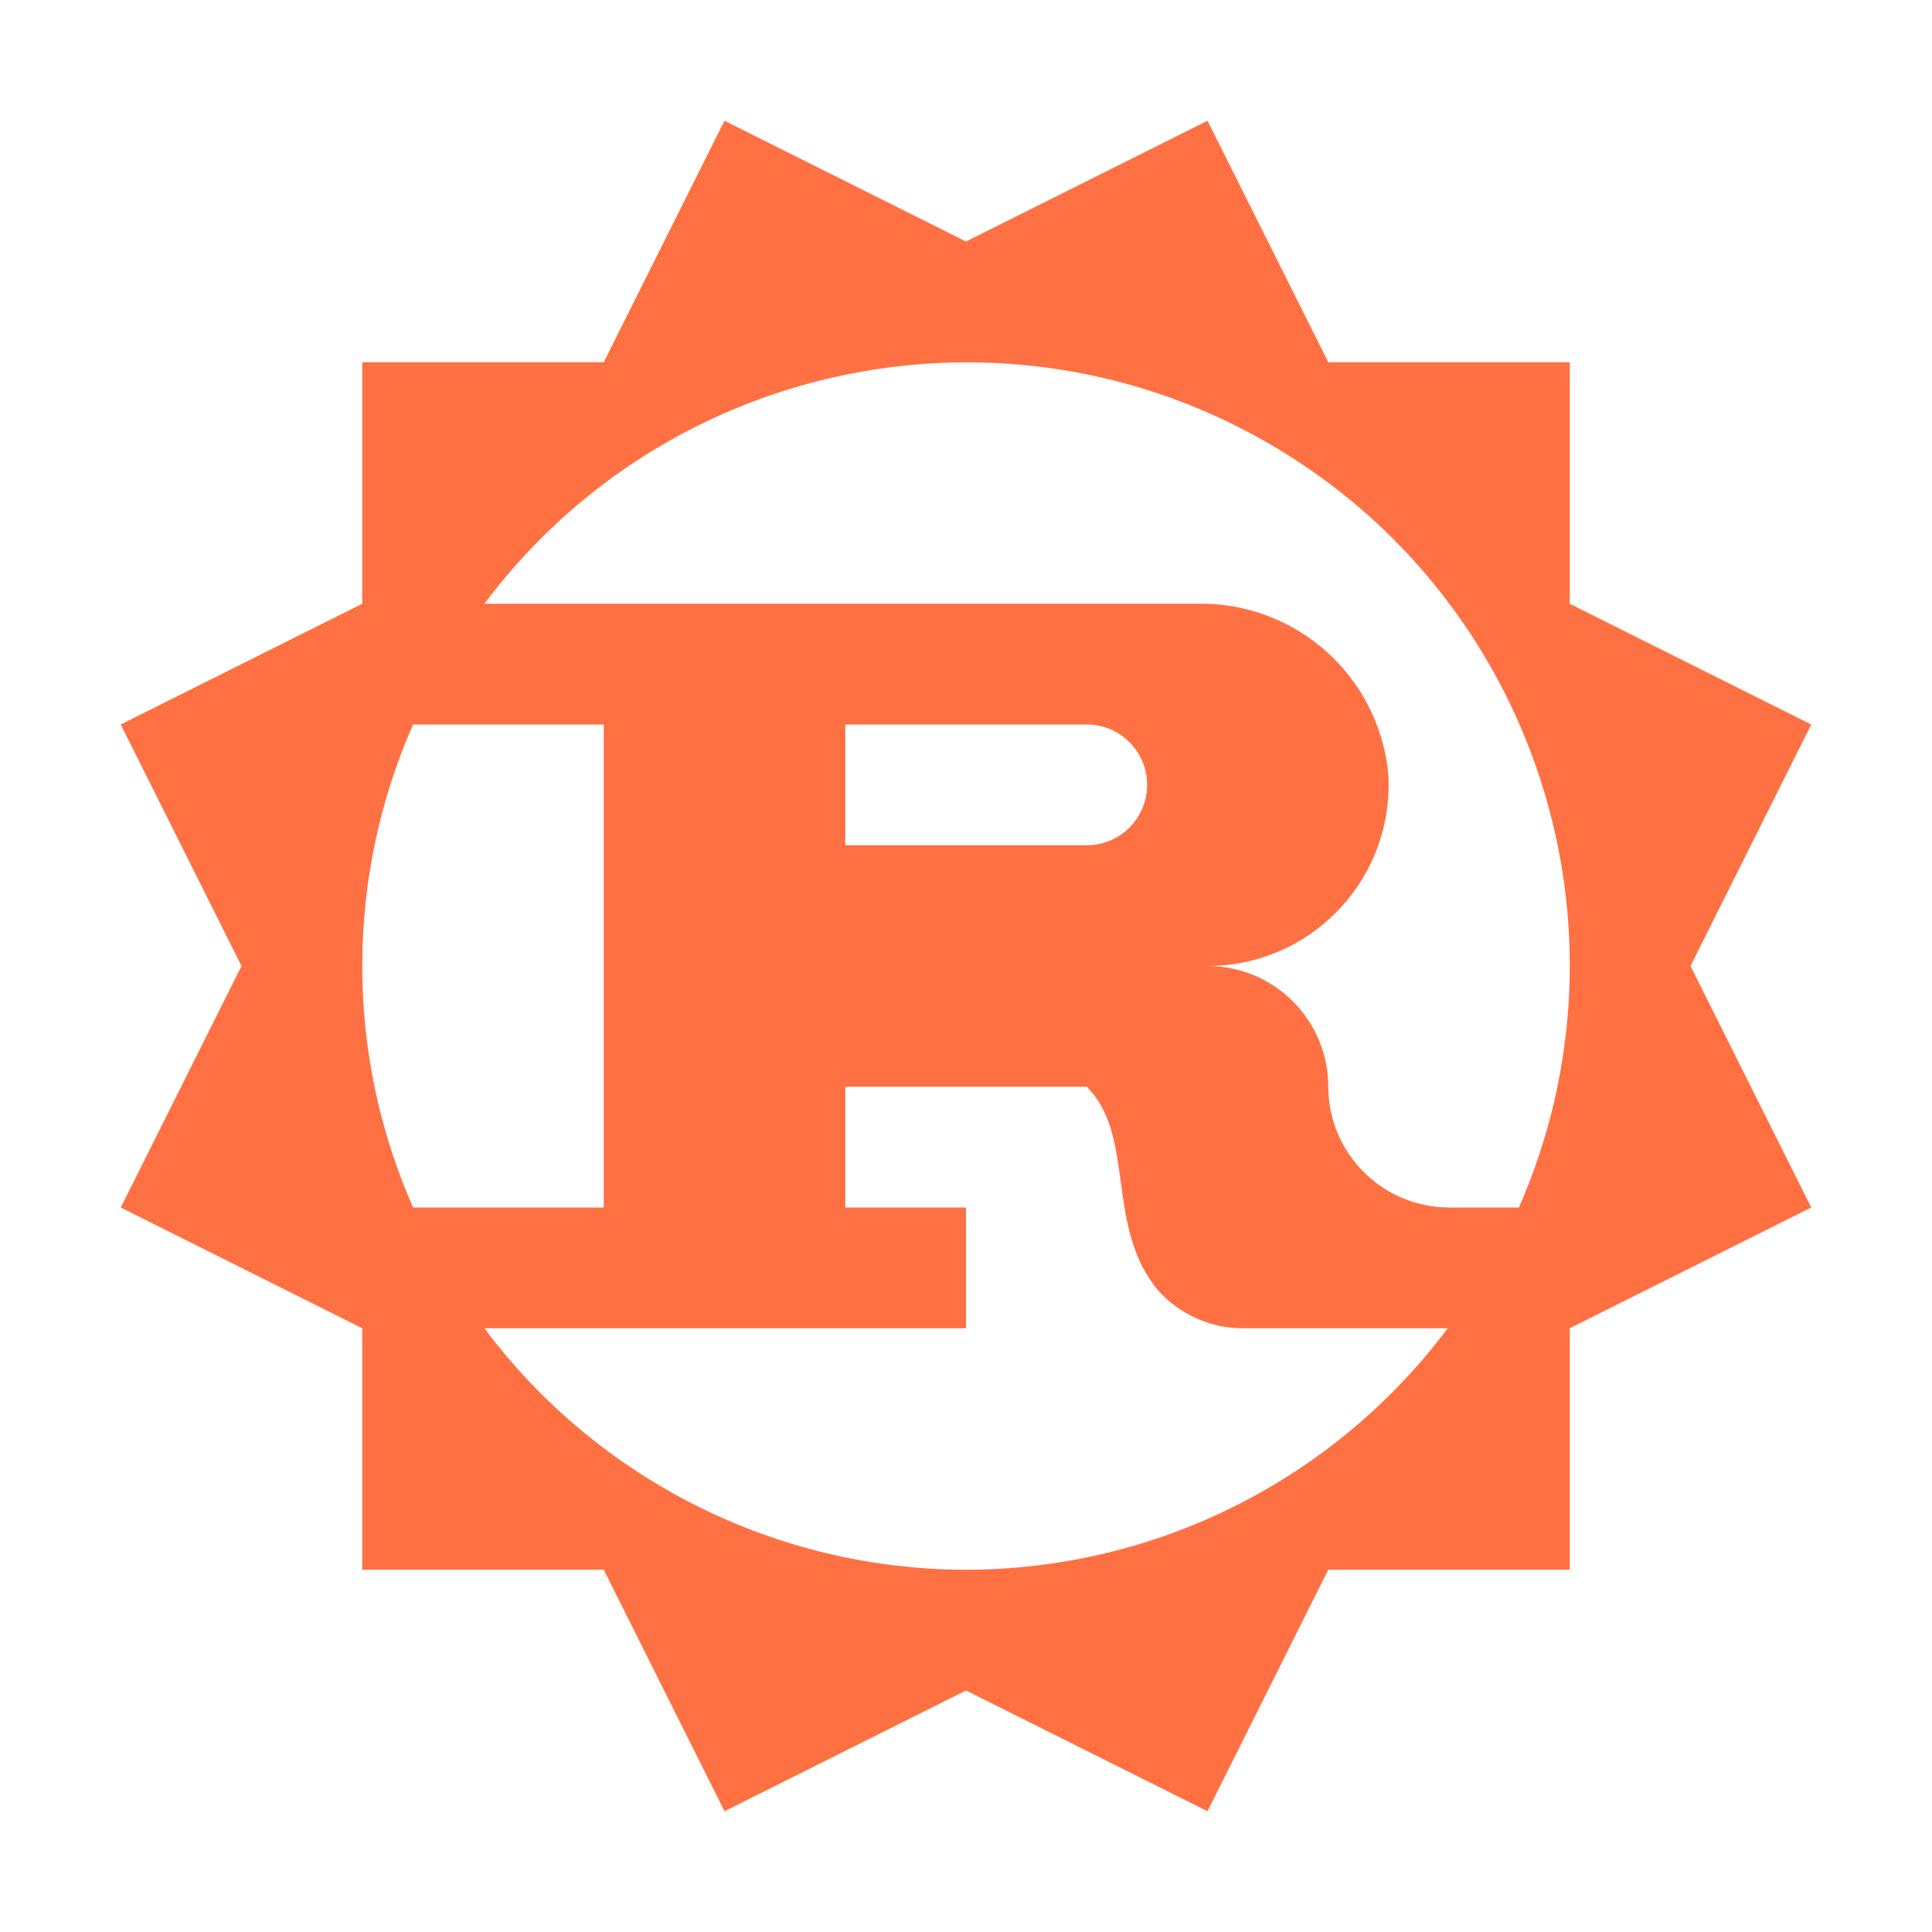
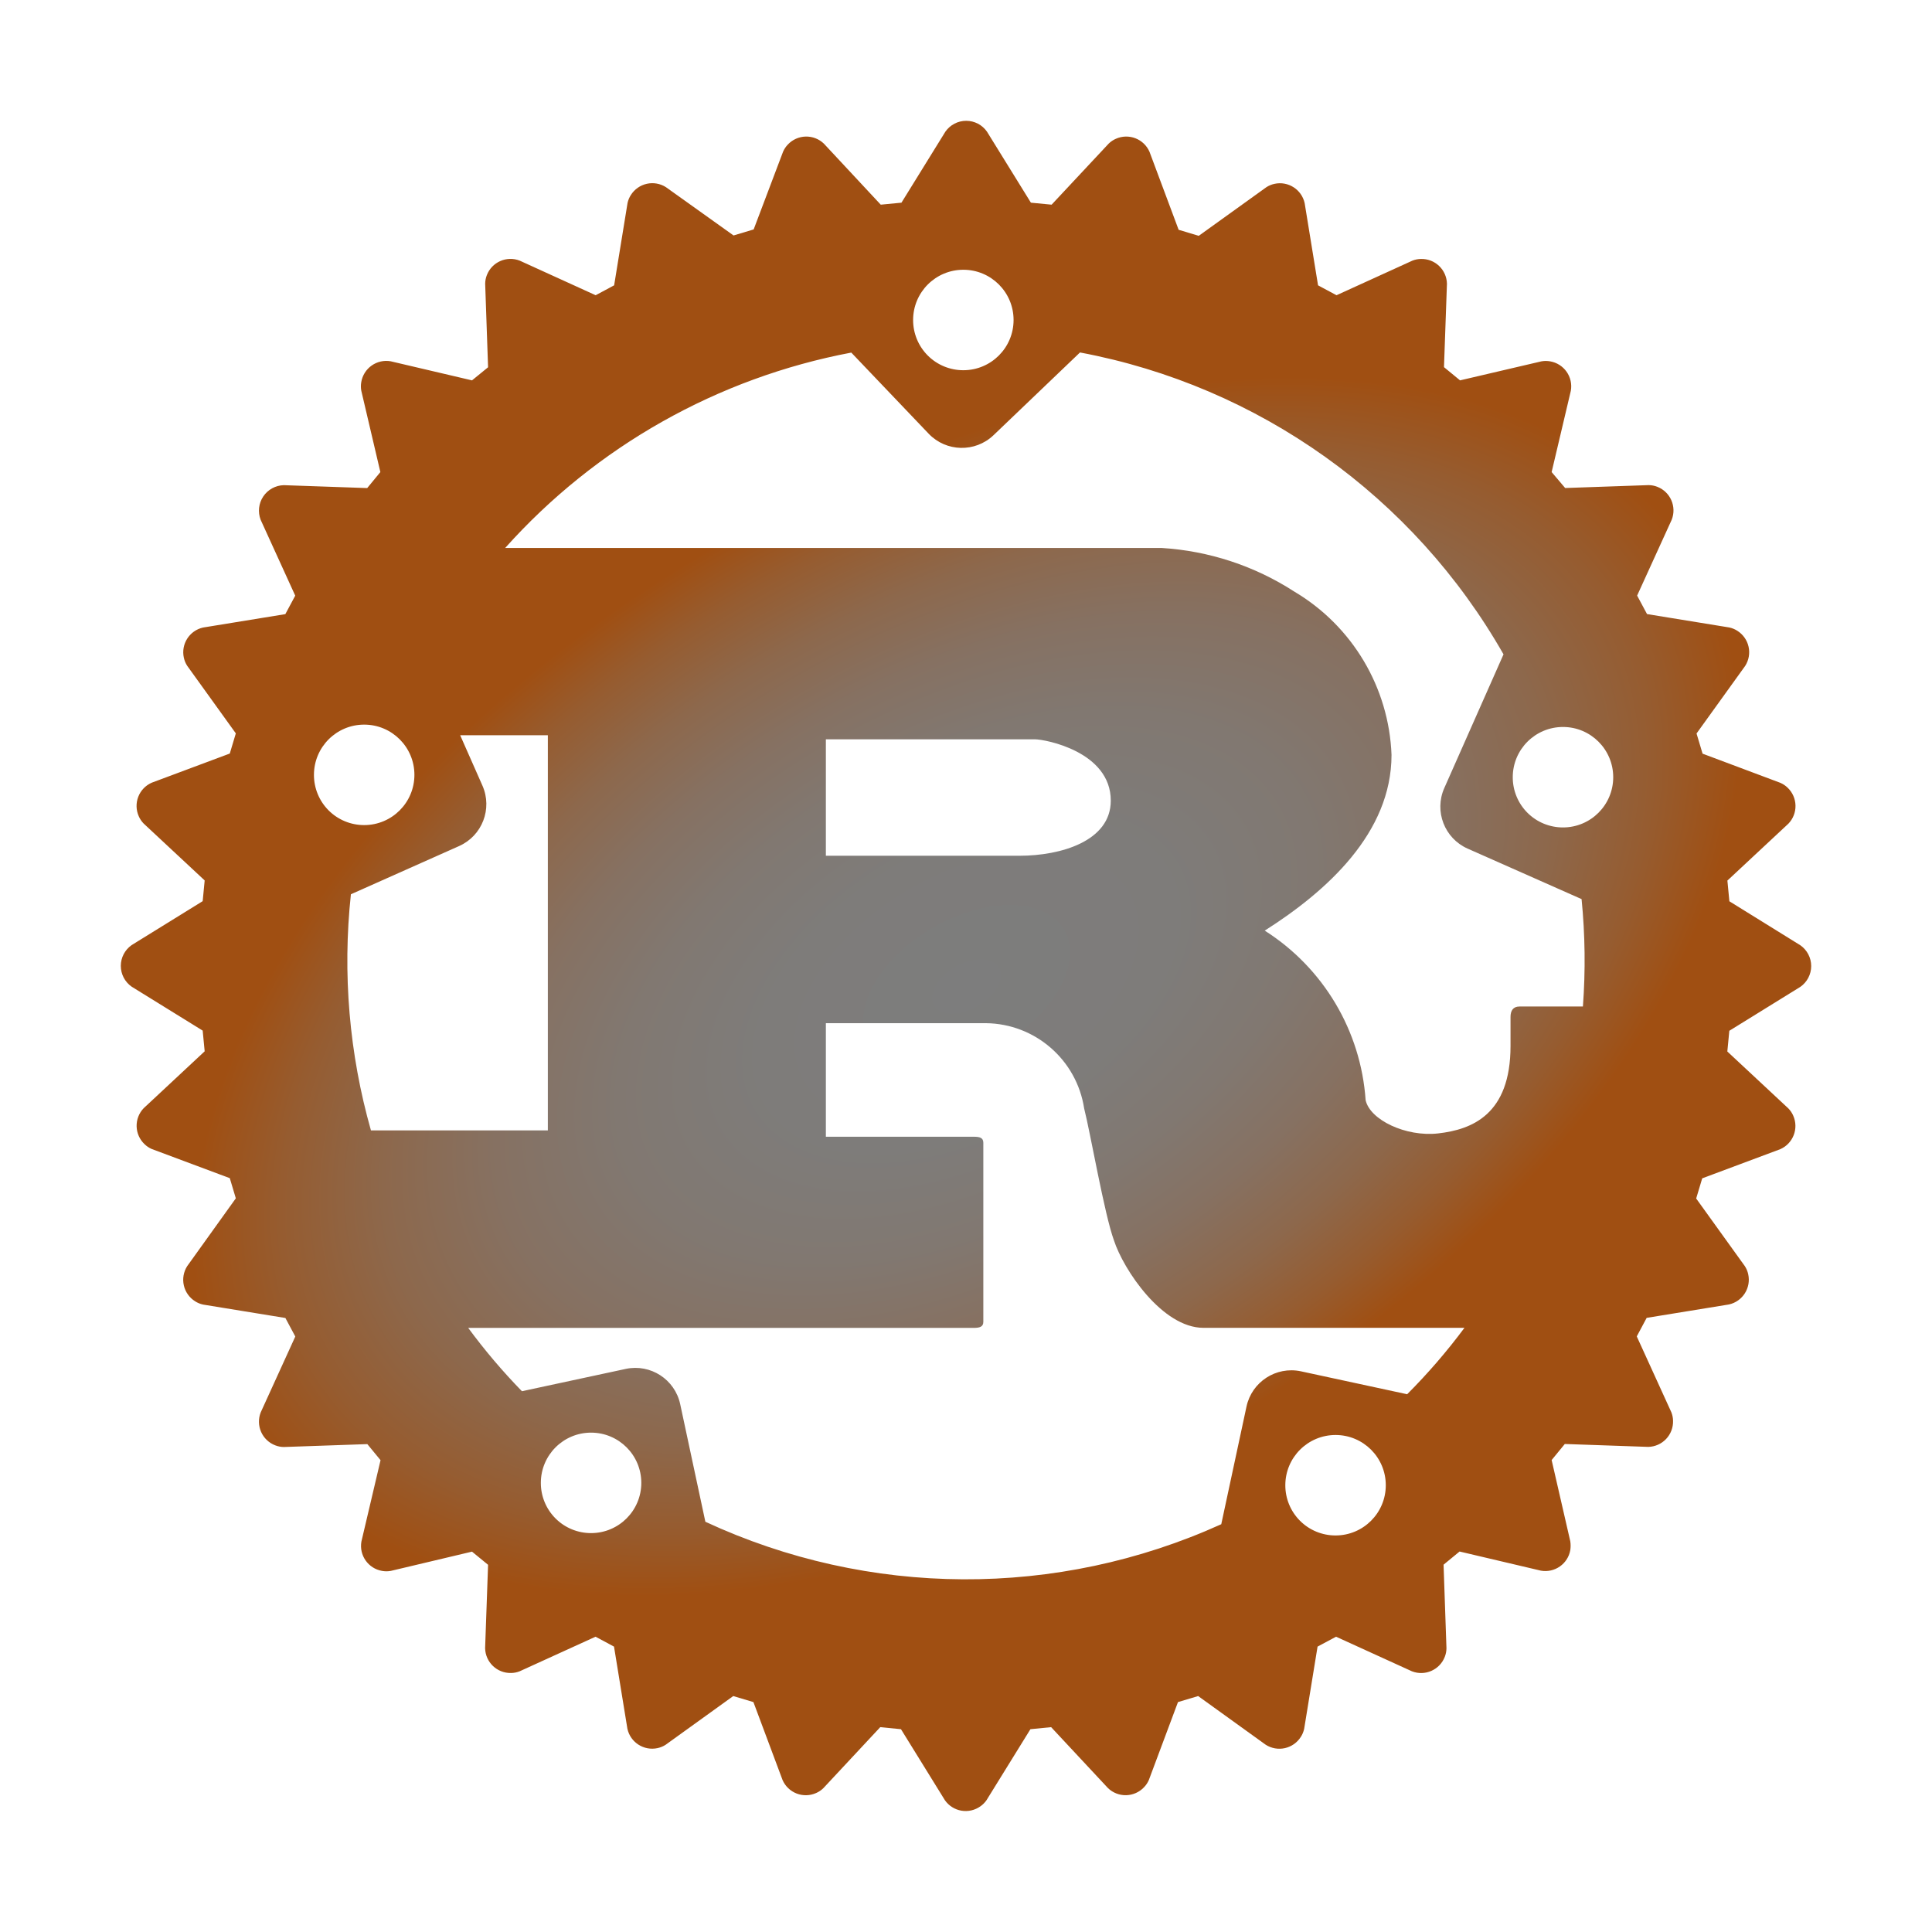
<svg xmlns="http://www.w3.org/2000/svg" width="32" height="32" viewBox="0 0 32 32">
-   <path fill="#ff7043" d="m30 12l-4-2V6h-4l-2-4l-4 2l-4-2l-2 4H6v4l-4 2l2 4l-2 4l4 2v4h4l2 4l4-2l4 2l2-4h4v-4l4-2l-2-4ZM6 16a9.9 9.9 0 0 1 .842-4H10v8H6.842A9.9 9.9 0 0 1 6 16m10 10a9.98 9.98 0 0 1-7.978-4H16v-2h-2v-2h4c.819.819.297 2.308 1.179 3.37a1.89 1.89 0 0 0 1.46.63h3.34A9.98 9.98 0 0 1 16 26m-2-12v-2h4a1 1 0 0 1 0 2Zm11.158 6H24a2.006 2.006 0 0 1-2-2a2 2 0 0 0-2-2a3 3 0 0 0 3-3q0-.08-.004-.161A3.115 3.115 0 0 0 19.83 10H8.022a9.986 9.986 0 0 1 17.136 10" />
+   <defs>
+     <radialGradient id="SVGZmFlvcVj" cx="-492.035" cy="-883.37" r="13.998" gradientTransform="matrix(.866 -.5 -.3 -.52 177.106 -689.033)" gradientUnits="userSpaceOnUse">
+       <stop offset="0" stop-color="#7d7d7d" />
+       <stop offset=".267" stop-color="#7e7c7a" />
+       <stop offset=".45" stop-color="#817871" />
+       <stop offset=".608" stop-color="#867162" />
+       <stop offset=".753" stop-color="#8d684c" />
+       <stop offset=".886" stop-color="#965c30" />
+       <stop offset="1" stop-color="#a04f12" />
+     </radialGradient>
+   </defs>
+   <path fill="url(#SVGZmFlvcVj)" d="M15.124 5.3a.832.832 0 1 1 .832.832a.83.83 0 0 1-.832-.832M5.2 12.834a.832.832 0 1 1 .832.832a.83.83 0 0 1-.832-.832m19.856.039a.832.832 0 1 1 .832.832a.83.83 0 0 1-.832-.832m-17.451 1.14a.76.76 0 0 0 .386-1l-.369-.835h1.452v6.545h-2.93a10.3 10.3 0 0 1-.332-3.911Zm6.074.161v-1.929h3.458c.179 0 1.261.206 1.261 1.016c0 .672-.83.913-1.513.913ZM8.958 24.561a.832.832 0 1 1 .832.832a.83.83 0 0 1-.832-.832m12.331.039a.832.832 0 1 1 .832.832a.83.83 0 0 1-.832-.832m.257-1.887a.76.76 0 0 0-.9.584l-.418 1.949a10.25 10.25 0 0 1-8.545-.041l-.417-1.949a.76.76 0 0 0-.9-.583l-1.721.37a10 10 0 0 1-.89-1.049h8.374c.095 0 .158-.017.158-.1v-2.966c0-.086-.063-.1-.158-.1h-2.45v-1.881h2.649a1.665 1.665 0 0 1 1.629 1.412c.105.413.336 1.757.494 2.187c.157.483.8 1.447 1.482 1.447h4.323a10 10 0 0 1-.949 1.1Zm4.65-7.821a10.3 10.3 0 0 1 .022 1.779h-1.051c-.105 0-.148.069-.148.172v.483c0 1.136-.641 1.384-1.2 1.447c-.535.06-1.128-.224-1.2-.551a3.62 3.62 0 0 0-1.671-2.808c1.03-.654 2.1-1.619 2.1-2.911A3.29 3.29 0 0 0 21.44 9.8a4.56 4.56 0 0 0-2.2-.724H8.367A10.25 10.25 0 0 1 14.1 5.84l1.282 1.344a.76.76 0 0 0 1.072.026l1.434-1.372a10.25 10.25 0 0 1 7.015 5l-.982 2.217a.76.76 0 0 0 .386 1Zm2.448.036l-.033-.343l1.011-.943a.42.42 0 0 0-.013-.595a.4.4 0 0 0-.121-.081l-1.288-.483l-.1-.334l.806-1.12a.42.42 0 0 0-.13-.581a.4.4 0 0 0-.133-.055l-1.363-.222l-.164-.306l.573-1.257a.42.42 0 0 0-.236-.544a.4.4 0 0 0-.146-.029l-1.383.048l-.224-.264l.318-1.347a.42.42 0 0 0-.343-.487a.4.4 0 0 0-.144 0l-1.348.315l-.266-.219l.049-1.381a.42.42 0 0 0-.431-.411a.4.4 0 0 0-.141.028l-1.257.573l-.306-.164l-.222-1.363a.42.42 0 0 0-.5-.318a.4.4 0 0 0-.133.055l-1.121.806l-.333-.1l-.483-1.293a.42.42 0 0 0-.555-.215a.4.4 0 0 0-.12.08l-.946 1.012l-.343-.033l-.728-1.177a.42.42 0 0 0-.688 0l-.728 1.177l-.343.033l-.943-1.012a.42.42 0 0 0-.595.015a.4.4 0 0 0-.08.12L12.483 3.8l-.333.1l-1.12-.8a.42.42 0 0 0-.581.13a.4.4 0 0 0-.055.133l-.222 1.363l-.306.164l-1.258-.573a.42.42 0 0 0-.544.239a.4.4 0 0 0-.028.144l.048 1.383l-.266.217l-1.347-.316a.42.42 0 0 0-.487.343a.4.4 0 0 0 0 .144L6.3 7.819l-.218.265L4.7 8.036a.422.422 0 0 0-.383.573l.573 1.257l-.164.306l-1.363.222a.42.42 0 0 0-.318.5a.4.4 0 0 0 .055.133l.806 1.12l-.1.334l-1.293.483a.42.42 0 0 0-.215.555a.4.4 0 0 0 .081.121l1.011.943l-.033.343l-1.177.728a.42.42 0 0 0 0 .688l1.177.728l.033.343l-1.011.943a.42.42 0 0 0 .015.595a.4.4 0 0 0 .119.08l1.293.483l.1.334l-.806 1.124a.42.42 0 0 0 .131.581a.4.4 0 0 0 .133.055l1.363.222l.164.307l-.573 1.257a.42.42 0 0 0 .24.545a.4.4 0 0 0 .143.028l1.383-.048l.219.266l-.317 1.348a.42.42 0 0 0 .341.486a.4.4 0 0 0 .146 0l1.345-.319l.266.218l-.049 1.382a.42.42 0 0 0 .429.41a.4.4 0 0 0 .143-.028l1.257-.573l.306.164l.222 1.362a.42.42 0 0 0 .5.319a.4.4 0 0 0 .133-.055l1.12-.807l.334.1l.483 1.292a.42.42 0 0 0 .556.214a.4.4 0 0 0 .119-.08l.943-1.011l.343.034l.728 1.177a.42.42 0 0 0 .588.1a.4.4 0 0 0 .1-.1l.728-1.177l.343-.034l.943 1.011a.42.42 0 0 0 .595-.015a.4.4 0 0 0 .08-.119l.483-1.292l.334-.1l1.12.807a.42.42 0 0 0 .581-.131a.4.4 0 0 0 .055-.133l.222-1.362l.306-.164l1.257.573a.42.42 0 0 0 .544-.239a.4.4 0 0 0 .028-.143l-.048-1.384l.265-.218l1.347.317a.42.42 0 0 0 .487-.34a.5.5 0 0 0 0-.146l-.309-1.346l.218-.266l1.383.048a.42.42 0 0 0 .41-.431a.4.4 0 0 0-.028-.142l-.573-1.257l.164-.307l1.363-.222a.42.42 0 0 0 .319-.5a.4.4 0 0 0-.056-.135l-.806-1.12l.1-.334l1.293-.483a.42.42 0 0 0 .215-.554a.4.4 0 0 0-.081-.121l-1.011-.943l.033-.343l1.177-.728a.42.42 0 0 0 0-.688Z" />
</svg>
